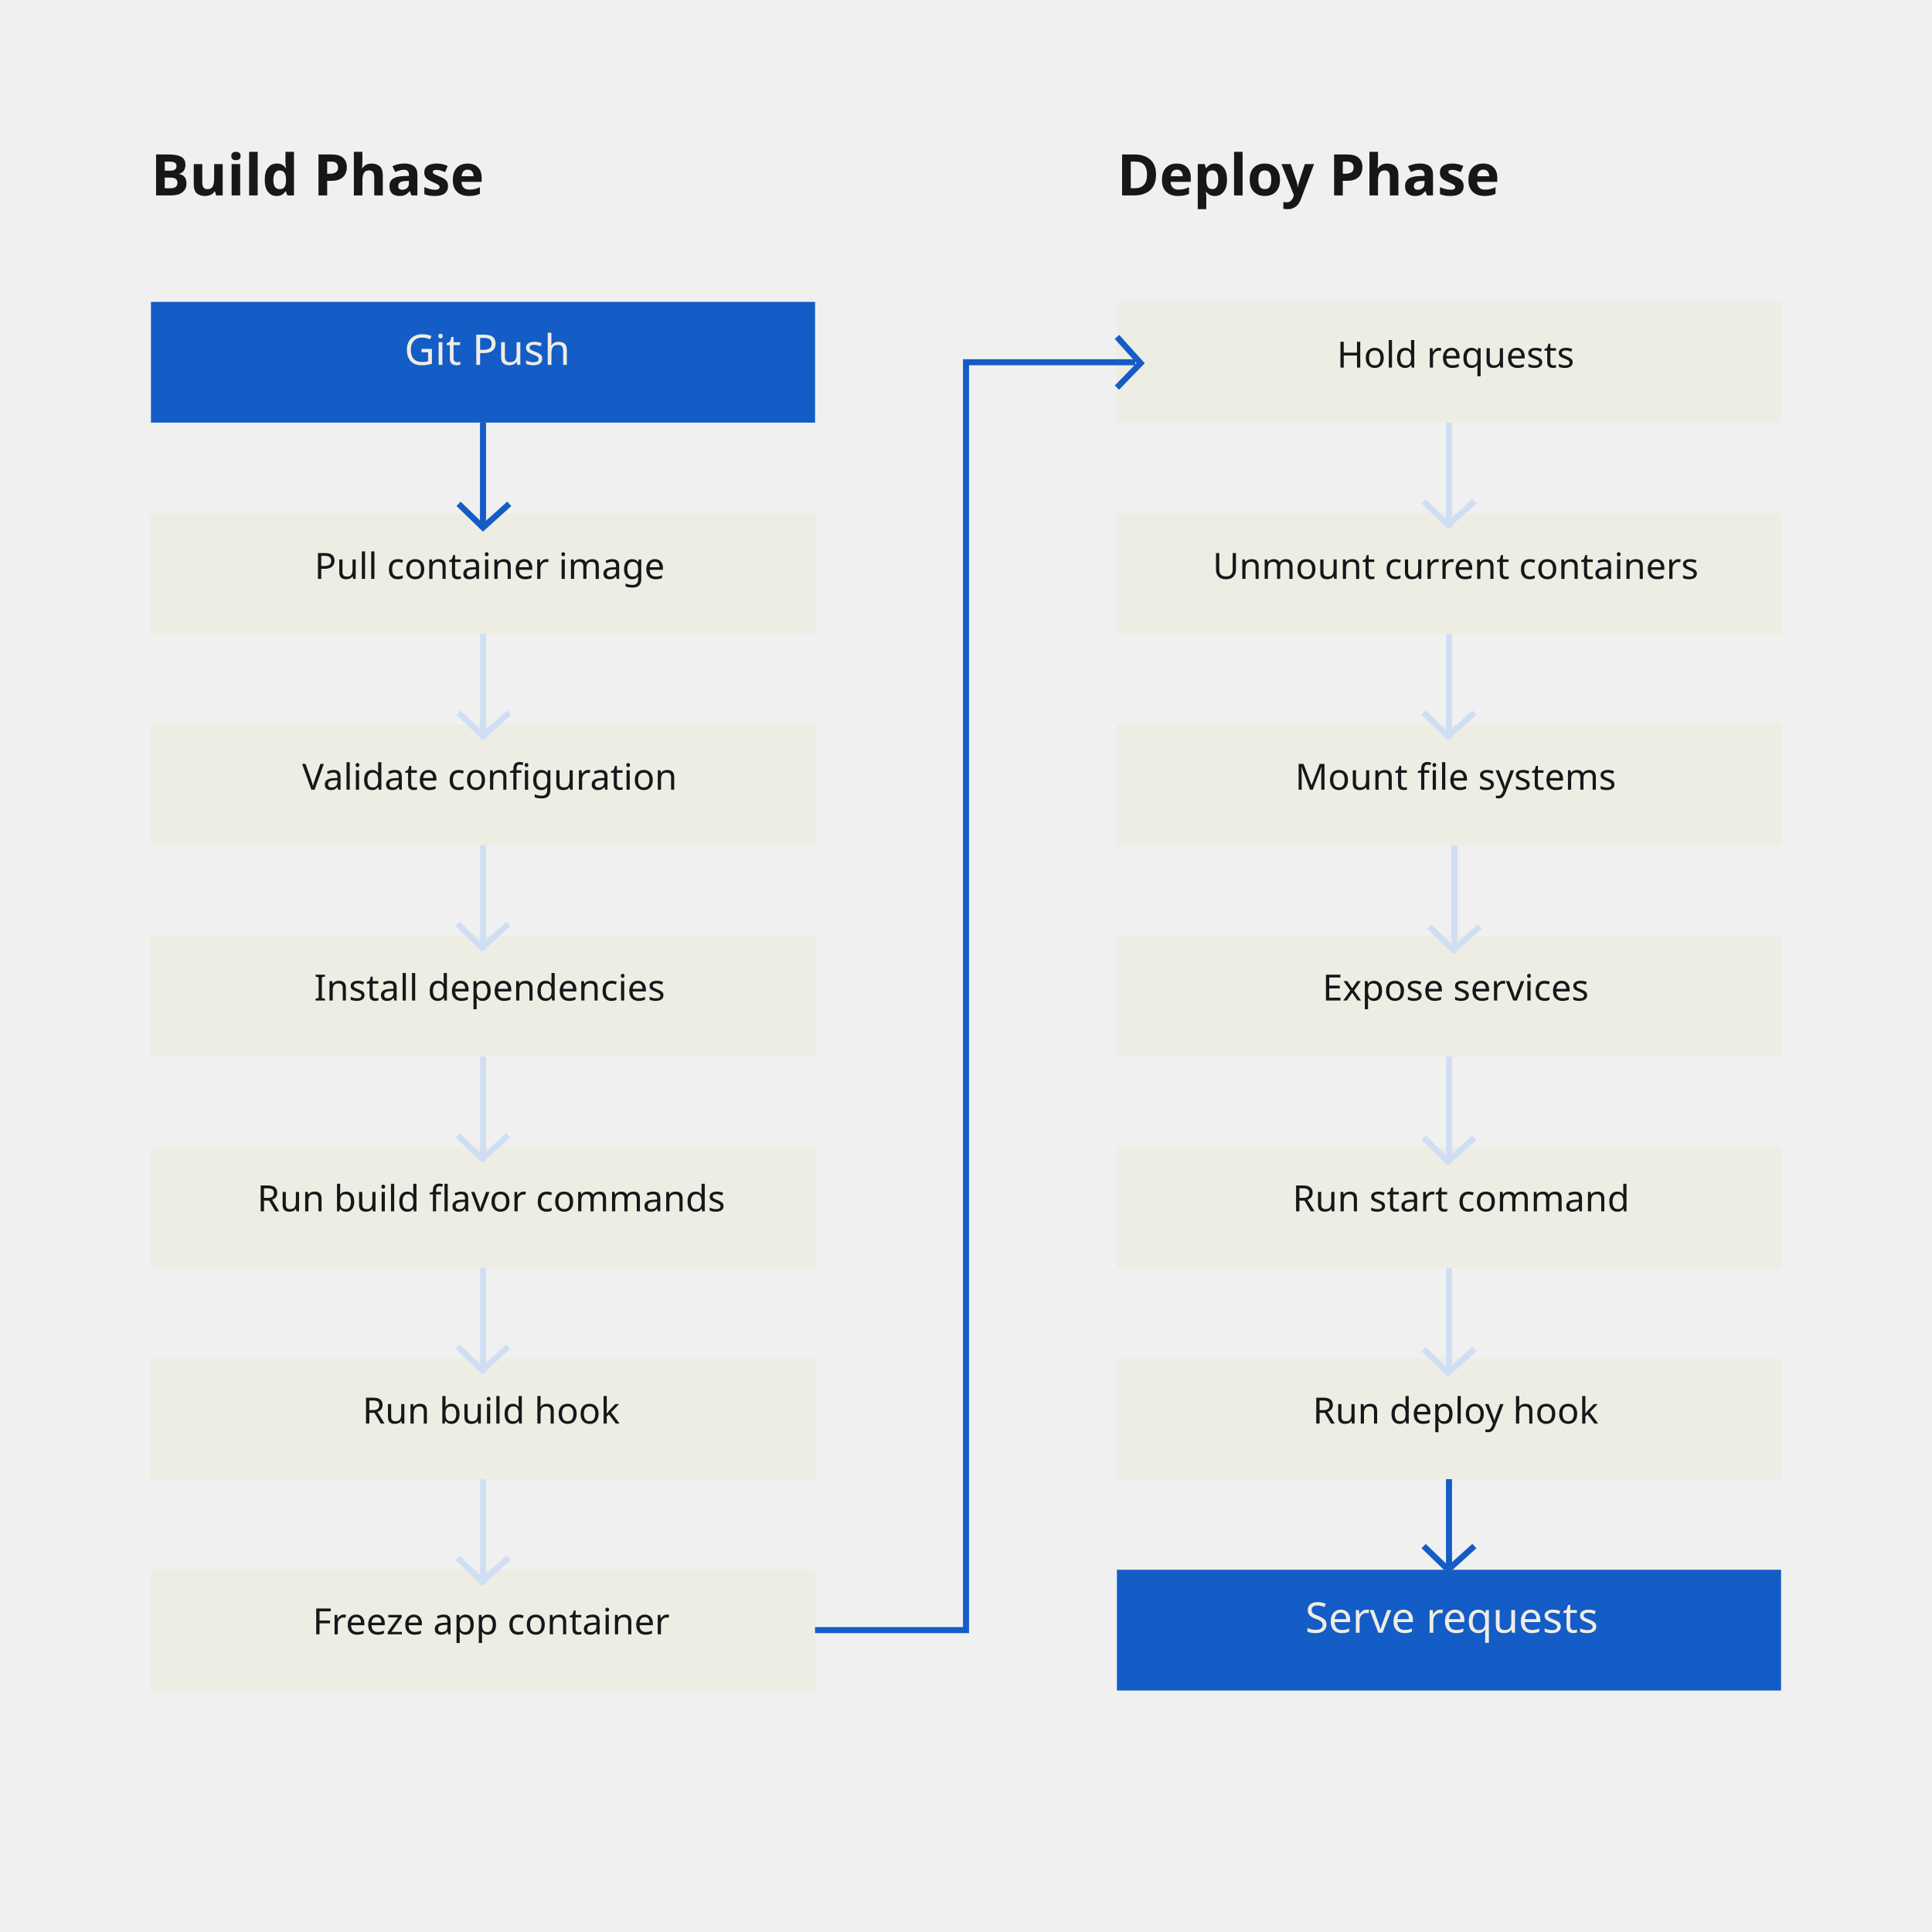
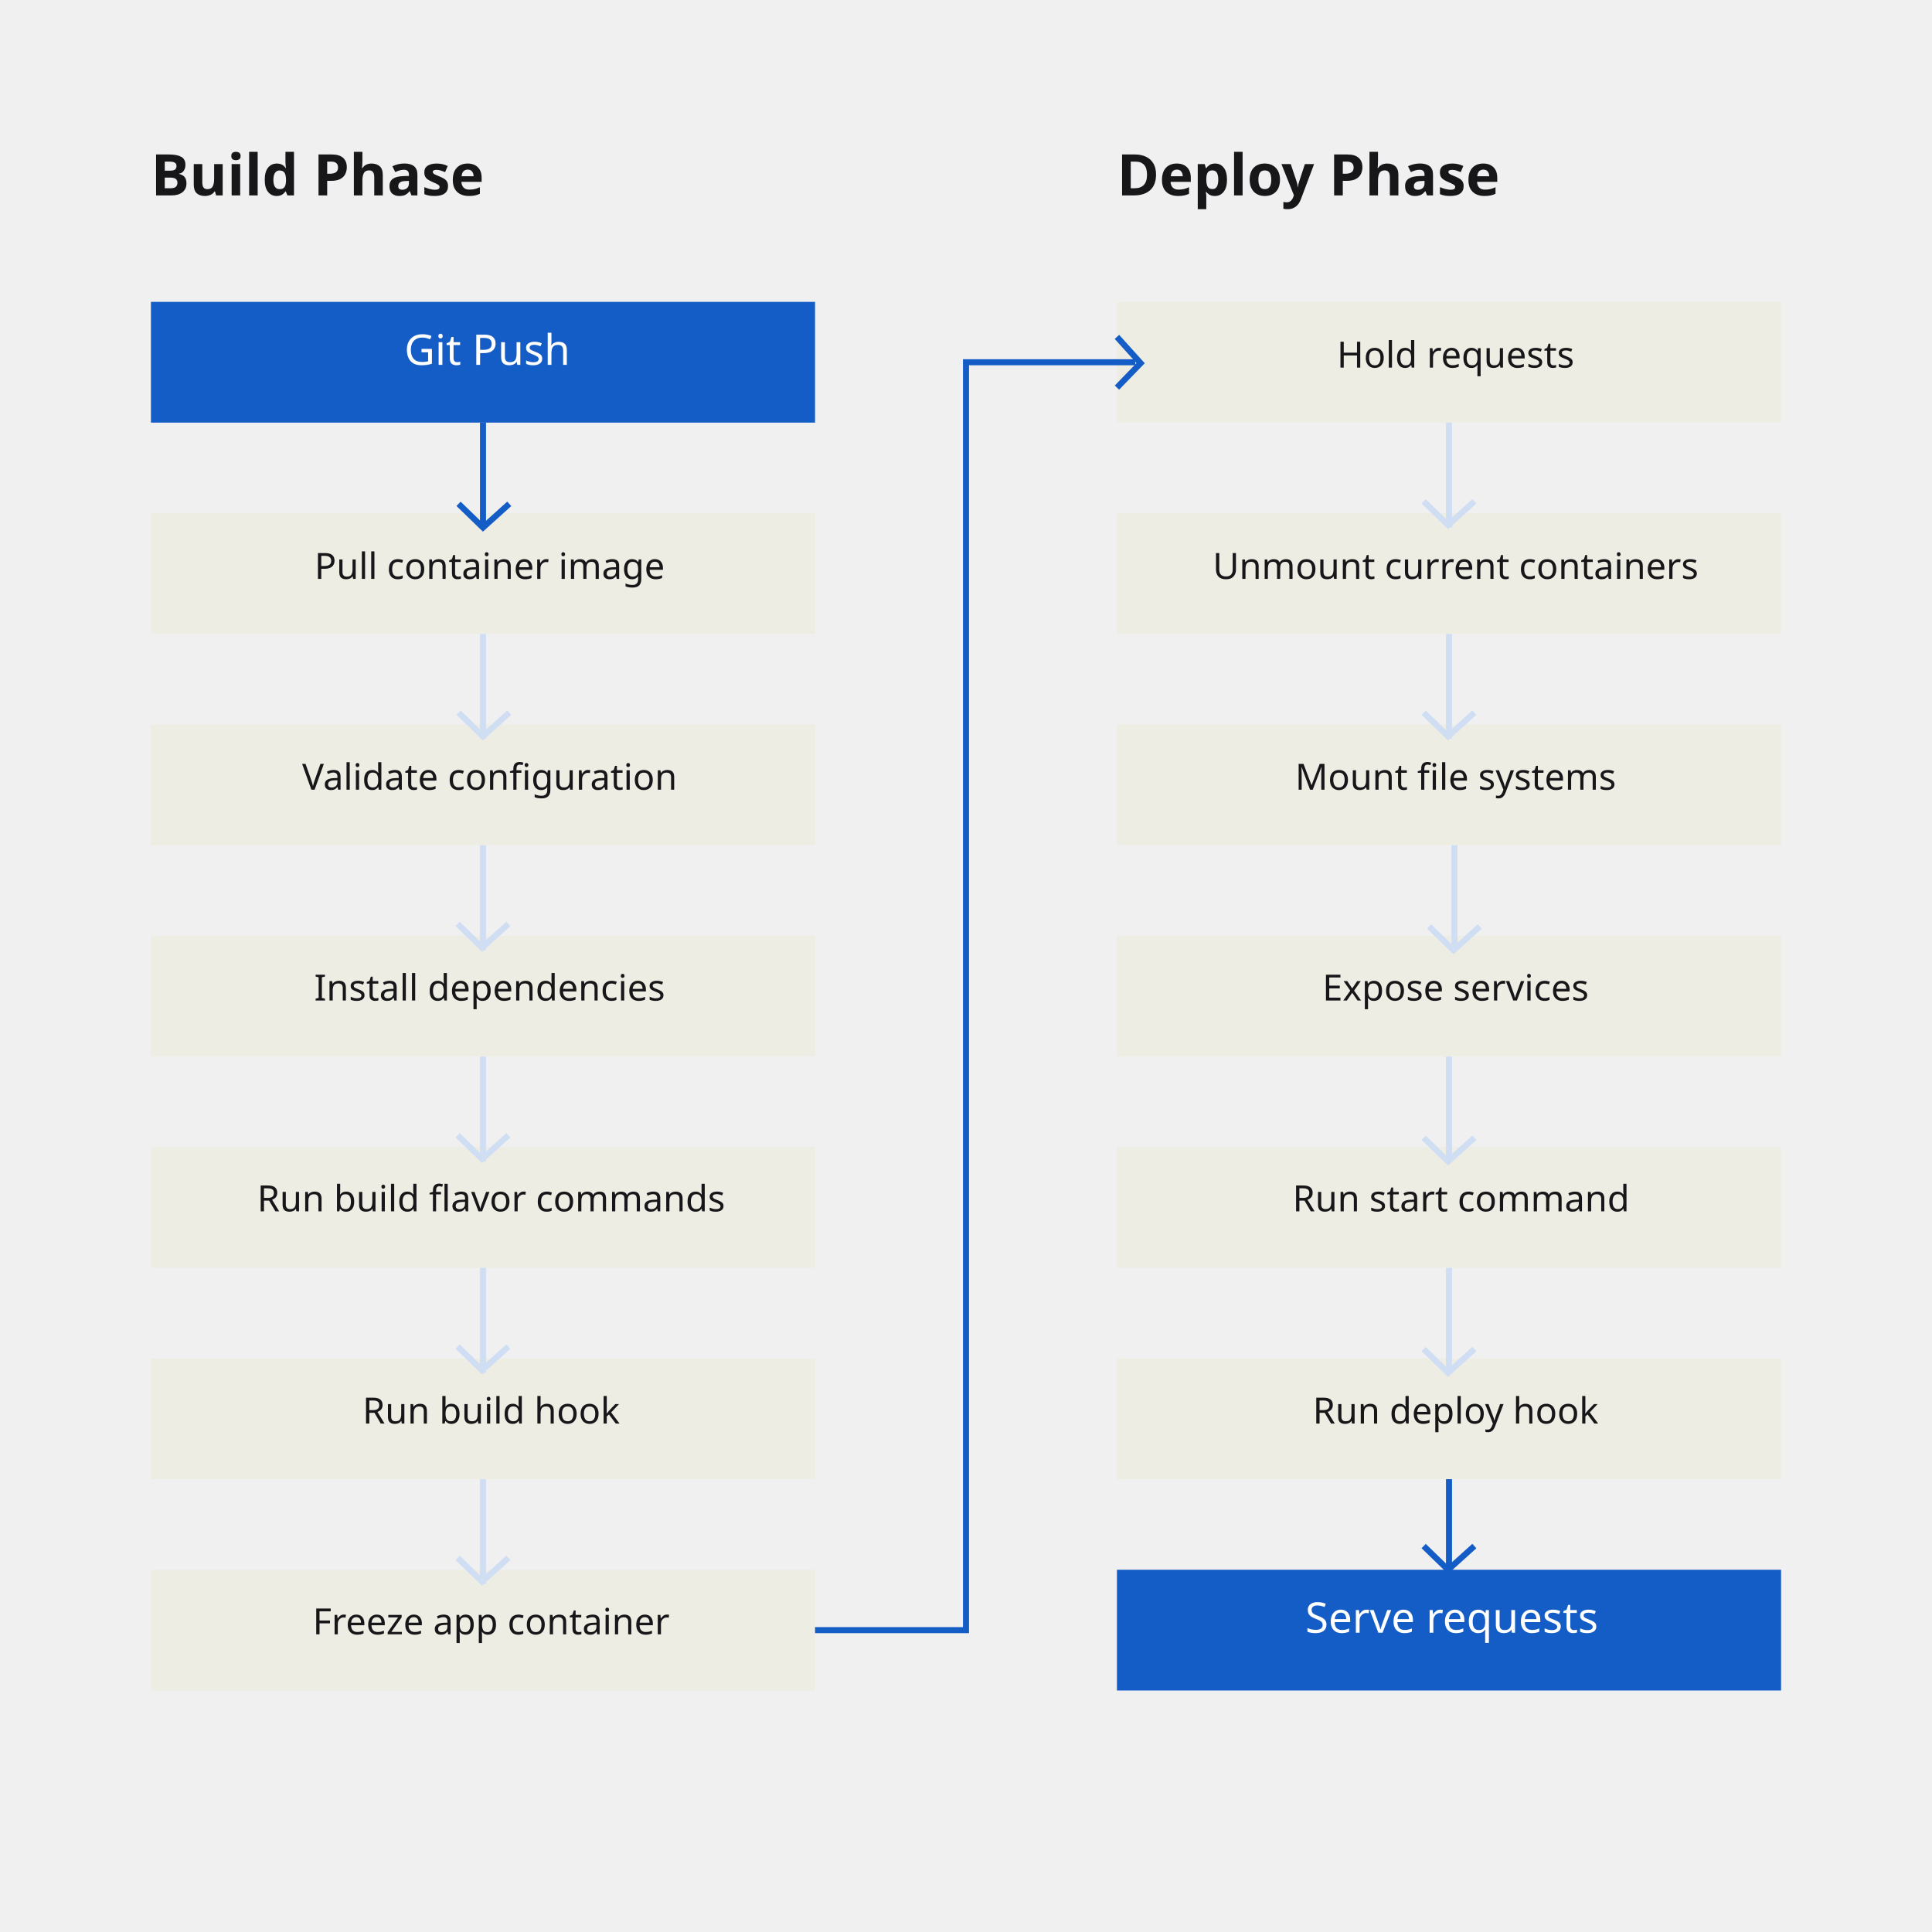
<svg xmlns="http://www.w3.org/2000/svg" xmlns:xlink="http://www.w3.org/1999/xlink" version="1.1" preserveAspectRatio="xMidYMid meet" viewBox="0 0 640 640" width="640" height="640">
  <defs>
    <path d="M50 100L270 100L270 140L50 140L50 100Z" id="gBdPVakkJ" />
    <path d="M370 100L590 100L590 140L370 140L370 100Z" id="f35p8UkUmg" />
    <path d="M50 170L270 170L270 210L50 210L50 170Z" id="c4jfOd7jmQ" />
    <path d="M50 240L270 240L270 280L50 280L50 240Z" id="bj3Iru9ky" />
    <path d="M50 310L270 310L270 350L50 350L50 310Z" id="aHhH6pqoQ" />
    <path d="M50 380L270 380L270 420L50 420L50 380Z" id="dm0SD8r18" />
    <path d="M50 450L270 450L270 490L50 490L50 450Z" id="g1emzSB03" />
    <path d="M50 520L270 520L270 560L50 560L50 520Z" id="b2L5CrKI4m" />
    <path d="M370 170L590 170L590 210L370 210L370 170Z" id="aSMrYFc7Q" />
    <path d="M370 240L590 240L590 280L370 280L370 240Z" id="a3GtnkhkEY" />
    <path d="M370 310L590 310L590 350L370 350L370 310Z" id="aMLq5W5c2" />
    <path d="M370 380L590 380L590 420L370 420L370 380Z" id="b4CG82q8hw" />
    <path d="M370 450L590 450L590 490L370 490L370 450Z" id="g3rhBxdcai" />
    <path d="M370 520L590 520L590 560L370 560L370 520Z" id="d5r0C5UgdG" />
    <path d="M160 174.75L160 140" id="i9IzkH4Jz" />
    <path d="M160 244.75L160 210" id="c2jBsOPohq" />
    <path d="M160 314.75L160 280" id="c5jwkxfYt" />
    <path d="M160 384.75L160 350" id="c3qorTkma4" />
    <path d="M160 454.75L160 420" id="e5QXYX5uSN" />
    <path d="M160 524.75L160 490" id="c3qxTS8kf" />
    <path d="M480 174.75L480 140" id="cfxEt00f" />
    <path d="M480 244.75L480 210" id="i1CnGPQrmj" />
    <path d="M481.8 314.75L481.8 280" id="ctqtv9gAX" />
    <path d="M480 384.75L480 350" id="gmoy8vxlB" />
    <path d="M480 454.75L480 420" id="b6xeUuIHK" />
    <path d="M480 524.75L480 490" id="d3ChOLl291" />
    <path d="M376.07 120L320 120L320 540L270 540" id="b25gUS2xrt" />
    <text id="a6vPlOGZH" x="148.03" y="58.11" font-size="14" font-family="Overpass" font-weight="normal" font-style="normal" letter-spacing="0" alignment-baseline="before-edge" transform="matrix(1 0 0 1 12.48437 51.88525)" style="line-height:100%" xml:space="preserve" dominant-baseline="text-before-edge">
      <tspan x="158.03" dy="0em" alignment-baseline="before-edge" dominant-baseline="text-before-edge" text-anchor="middle">Git Push</tspan>
    </text>
    <style id="overpass700normal">
    </style>
    <text id="adtQUBHky" x="148.03" y="58.11" font-size="14" font-family="Overpass" font-weight="normal" font-style="normal" letter-spacing="0" alignment-baseline="before-edge" transform="matrix(1 0 0 1 331.9672 471.8852)" style="line-height:100%" xml:space="preserve" dominant-baseline="text-before-edge">
      <tspan x="158.03" dy="0em" alignment-baseline="before-edge" dominant-baseline="text-before-edge" text-anchor="middle">Serve requests</tspan>
    </text>
    <text id="afdfbnHCi" x="148.03" y="58.11" font-size="12" font-family="Overpass" font-weight="normal" font-style="normal" letter-spacing="0" alignment-baseline="before-edge" transform="matrix(1 0 0 1 11.96721 124.3443)" style="line-height:100%" xml:space="preserve" dominant-baseline="text-before-edge">
      <tspan x="158.03" dy="0em" alignment-baseline="before-edge" dominant-baseline="text-before-edge" text-anchor="middle">Pull container image</tspan>
    </text>
    <style id="overpassnormalnormal">
    </style>
    <text id="cbGZZKBPb" x="146.8" y="58.11" font-size="12" font-family="Overpass" font-weight="normal" font-style="normal" letter-spacing="0" alignment-baseline="before-edge" transform="matrix(1 0 0 1 13.19672 194.1803)" style="line-height:100%" xml:space="preserve" dominant-baseline="text-before-edge">
      <tspan x="156.8" dy="0em" alignment-baseline="before-edge" dominant-baseline="text-before-edge" text-anchor="middle">Validate configuration</tspan>
    </text>
    <text id="a3ljEoGWNi" x="148.03" y="58.11" font-size="12" font-family="Overpass" font-weight="normal" font-style="normal" letter-spacing="0" alignment-baseline="before-edge" transform="matrix(1 0 0 1 11.96721 264.0164)" style="line-height:100%" xml:space="preserve" dominant-baseline="text-before-edge">
      <tspan x="158.03" dy="0em" alignment-baseline="before-edge" dominant-baseline="text-before-edge" text-anchor="middle">Install dependencies</tspan>
    </text>
    <text id="e4n1z1X9V" x="148.03" y="58.11" font-size="12" font-family="Overpass" font-weight="normal" font-style="normal" letter-spacing="0" alignment-baseline="before-edge" transform="matrix(1 0 0 1 12.48437 333.8525)" style="line-height:100%" xml:space="preserve" dominant-baseline="text-before-edge">
      <tspan x="158.03" dy="0em" alignment-baseline="before-edge" dominant-baseline="text-before-edge" text-anchor="middle">Run build flavor commands</tspan>
    </text>
    <text id="a4AXWmITcw" x="148.98" y="58.11" font-size="12" font-family="Overpass" font-weight="normal" font-style="normal" letter-spacing="0" alignment-baseline="before-edge" transform="matrix(1 0 0 1 11.54175 404.1393)" style="line-height:100%" xml:space="preserve" dominant-baseline="text-before-edge">
      <tspan x="158.98" dy="0em" alignment-baseline="before-edge" dominant-baseline="text-before-edge" text-anchor="middle">Run build hook</tspan>
    </text>
    <text id="g1b7MoIJm9" x="148.03" y="58.11" font-size="12" font-family="Overpass" font-weight="normal" font-style="normal" letter-spacing="0" alignment-baseline="before-edge" transform="matrix(1 0 0 1 12.48437 473.9754)" style="line-height:100%" xml:space="preserve" dominant-baseline="text-before-edge">
      <tspan x="158.03" dy="0em" alignment-baseline="before-edge" dominant-baseline="text-before-edge" text-anchor="middle">Freeze app container</tspan>
    </text>
    <text id="b1idiCL9Uy" x="148.03" y="58.11" font-size="12" font-family="Overpass" font-weight="normal" font-style="normal" letter-spacing="0" alignment-baseline="before-edge" transform="matrix(1 0 0 1 331.9672 54.34426)" style="line-height:100%" xml:space="preserve" dominant-baseline="text-before-edge">
      <tspan x="158.03" dy="0em" alignment-baseline="before-edge" dominant-baseline="text-before-edge" text-anchor="middle">Hold requests</tspan>
    </text>
    <text id="d53SP8NJdN" x="148.03" y="58.11" font-size="12" font-family="Overpass" font-weight="normal" font-style="normal" letter-spacing="0" alignment-baseline="before-edge" transform="matrix(1 0 0 1 331.9672 124.3443)" style="line-height:100%" xml:space="preserve" dominant-baseline="text-before-edge">
      <tspan x="158.03" dy="0em" alignment-baseline="before-edge" dominant-baseline="text-before-edge" text-anchor="middle">Unmount current containers</tspan>
    </text>
    <text id="aDHc37q8I" x="148.03" y="58.11" font-size="12" font-family="Overpass" font-weight="normal" font-style="normal" letter-spacing="0" alignment-baseline="before-edge" transform="matrix(1 0 0 1 331.9672 194.1803)" style="line-height:100%" xml:space="preserve" dominant-baseline="text-before-edge">
      <tspan x="158.03" dy="0em" alignment-baseline="before-edge" dominant-baseline="text-before-edge" text-anchor="middle">Mount file systems</tspan>
    </text>
    <text id="b2Ob9rGVF" x="146.23" y="58.11" font-size="12" font-family="Overpass" font-weight="normal" font-style="normal" letter-spacing="0" alignment-baseline="before-edge" transform="matrix(1 0 0 1 333.7705 264.0164)" style="line-height:100%" xml:space="preserve" dominant-baseline="text-before-edge">
      <tspan x="156.23" dy="0em" alignment-baseline="before-edge" dominant-baseline="text-before-edge" text-anchor="middle">Expose services</tspan>
    </text>
    <text id="d6u95lzLyJ" x="148.03" y="58.11" font-size="12" font-family="Overpass" font-weight="normal" font-style="normal" letter-spacing="0" alignment-baseline="before-edge" transform="matrix(1 0 0 1 333.7705 333.8525)" style="line-height:100%" xml:space="preserve" dominant-baseline="text-before-edge">
      <tspan x="158.03" dy="0em" alignment-baseline="before-edge" dominant-baseline="text-before-edge" text-anchor="middle">Run start command</tspan>
    </text>
    <text id="aq4iRUZen" x="148.03" y="58.11" font-size="12" font-family="Overpass" font-weight="normal" font-style="normal" letter-spacing="0" alignment-baseline="before-edge" transform="matrix(1 0 0 1 331.9672 404.1393)" style="line-height:100%" xml:space="preserve" dominant-baseline="text-before-edge">
      <tspan x="158.03" dy="0em" alignment-baseline="before-edge" dominant-baseline="text-before-edge" text-anchor="middle">Run deploy hook</tspan>
    </text>
    <text id="a1cQCKKji5" x="38.03" y="58.11" font-size="19" font-family="Overpass" font-weight="700" font-style="normal" letter-spacing="0" alignment-baseline="before-edge" transform="matrix(1 0 0 1 11.96721 -8.114754)" style="line-height:100%" xml:space="preserve" dominant-baseline="text-before-edge">
      <tspan x="38.03" dy="0em" alignment-baseline="before-edge" dominant-baseline="text-before-edge" text-anchor="start">Build Phase</tspan>
    </text>
    <text id="f1uQzdXSYX" x="38.03" y="58.11" font-size="19" font-family="Overpass" font-weight="700" font-style="normal" letter-spacing="0" alignment-baseline="before-edge" transform="matrix(1 0 0 1 331.9672 -8.114754)" style="line-height:100%" xml:space="preserve" dominant-baseline="text-before-edge">
      <tspan x="38.03" dy="0em" alignment-baseline="before-edge" dominant-baseline="text-before-edge" text-anchor="start">Deploy Phase</tspan>
    </text>
    <path d="" id="a2MELVfaEi" />
    <path d="M151.9 166.9L160 174.75L168.7 166.9" id="g9tuOQbKg" />
    <path d="M151.9 236.07L160 243.93L168.7 236.07" id="a14oX9JVWZ" />
    <path d="M471.6 512.15L479.7 520L488.4 512.15" id="caJKM8Bbh3" />
    <path d="M151.6 306.07L159.7 313.93L168.4 306.07" id="bitVzd6TC" />
    <path d="M151.6 376.07L159.7 383.93L168.4 376.07" id="a1ao4QAuDA" />
    <path d="M151.6 446.07L159.7 453.93L168.4 446.07" id="a3omkKPDbM" />
    <path d="M151.6 516.07L159.7 523.93L168.4 516.07" id="cuB2Kjzn6" />
    <path d="M471.6 166.07L479.7 173.93L488.4 166.07" id="k2MY1TarcK" />
    <path d="M471.6 236.07L479.7 243.93L488.4 236.07" id="h2fo3XzcwZ" />
    <path d="M473.4 306.9L481.5 314.75L490.2 306.9" id="mVV86HtCl" />
    <path d="M471.6 376.9L479.7 384.75L488.4 376.9" id="h4MHZ0OvhF" />
    <path d="M471.6 446.9L479.7 454.75L488.4 446.9" id="d134FTezlE" />
    <path d="M370 128.4L377.85 120.3L370 111.6" id="d5u72mNnm" />
  </defs>
  <g>
    <g>
      <g>
        <use xlink:href="#gBdPVakkJ" opacity="1" fill="#145cc6" fill-opacity="1" />
      </g>
      <g>
        <use xlink:href="#f35p8UkUmg" opacity="1" fill="#eeede4" fill-opacity="1" />
      </g>
      <g>
        <use xlink:href="#c4jfOd7jmQ" opacity="1" fill="#eeede4" fill-opacity="1" />
      </g>
      <g>
        <use xlink:href="#bj3Iru9ky" opacity="1" fill="#eeede4" fill-opacity="1" />
      </g>
      <g>
        <use xlink:href="#aHhH6pqoQ" opacity="1" fill="#eeede4" fill-opacity="1" />
      </g>
      <g>
        <use xlink:href="#dm0SD8r18" opacity="1" fill="#eeede4" fill-opacity="1" />
      </g>
      <g>
        <use xlink:href="#g1emzSB03" opacity="1" fill="#eeede4" fill-opacity="1" />
      </g>
      <g>
        <use xlink:href="#b2L5CrKI4m" opacity="1" fill="#eeede4" fill-opacity="1" />
      </g>
      <g>
        <use xlink:href="#aSMrYFc7Q" opacity="1" fill="#eeede4" fill-opacity="1" />
      </g>
      <g>
        <use xlink:href="#a3GtnkhkEY" opacity="1" fill="#eeede4" fill-opacity="1" />
      </g>
      <g>
        <use xlink:href="#aMLq5W5c2" opacity="1" fill="#eeede4" fill-opacity="1" />
      </g>
      <g>
        <use xlink:href="#b4CG82q8hw" opacity="1" fill="#eeede4" fill-opacity="1" />
      </g>
      <g>
        <use xlink:href="#g3rhBxdcai" opacity="1" fill="#eeede4" fill-opacity="1" />
      </g>
      <g>
        <use xlink:href="#d5r0C5UgdG" opacity="1" fill="#145cc6" fill-opacity="1" />
      </g>
      <g>
        <g>
          <use xlink:href="#i9IzkH4Jz" opacity="1" fill-opacity="0" stroke="#145cc6" stroke-width="2" stroke-opacity="1" />
        </g>
      </g>
      <g>
        <g>
          <use xlink:href="#c2jBsOPohq" opacity="1" fill-opacity="0" stroke="#d0def4" stroke-width="2" stroke-opacity="1" />
        </g>
      </g>
      <g>
        <g>
          <use xlink:href="#c5jwkxfYt" opacity="1" fill-opacity="0" stroke="#d0def4" stroke-width="2" stroke-opacity="1" />
        </g>
      </g>
      <g>
        <g>
          <use xlink:href="#c3qorTkma4" opacity="1" fill-opacity="0" stroke="#d0def4" stroke-width="2" stroke-opacity="1" />
        </g>
      </g>
      <g>
        <g>
          <use xlink:href="#e5QXYX5uSN" opacity="1" fill-opacity="0" stroke="#d0def4" stroke-width="2" stroke-opacity="1" />
        </g>
      </g>
      <g>
        <g>
          <use xlink:href="#c3qxTS8kf" opacity="1" fill-opacity="0" stroke="#d0def4" stroke-width="2" stroke-opacity="1" />
        </g>
      </g>
      <g>
        <g>
          <use xlink:href="#cfxEt00f" opacity="1" fill-opacity="0" stroke="#d0def4" stroke-width="2" stroke-opacity="1" />
        </g>
      </g>
      <g>
        <g>
          <use xlink:href="#i1CnGPQrmj" opacity="1" fill-opacity="0" stroke="#d0def4" stroke-width="2" stroke-opacity="1" />
        </g>
      </g>
      <g>
        <g>
          <use xlink:href="#ctqtv9gAX" opacity="1" fill-opacity="0" stroke="#d0def4" stroke-width="2" stroke-opacity="1" />
        </g>
      </g>
      <g>
        <g>
          <use xlink:href="#gmoy8vxlB" opacity="1" fill-opacity="0" stroke="#d0def4" stroke-width="2" stroke-opacity="1" />
        </g>
      </g>
      <g>
        <g>
          <use xlink:href="#b6xeUuIHK" opacity="1" fill-opacity="0" stroke="#d0def4" stroke-width="2" stroke-opacity="1" />
        </g>
      </g>
      <g>
        <g>
          <use xlink:href="#d3ChOLl291" opacity="1" fill-opacity="0" stroke="#145cc6" stroke-width="2" stroke-opacity="1" />
        </g>
      </g>
      <g>
        <g>
          <use xlink:href="#b25gUS2xrt" opacity="1" fill-opacity="0" stroke="#145cc6" stroke-width="2" stroke-opacity="1" />
        </g>
      </g>
      <g id="d5sF9zrqh">
-         <use xlink:href="#a6vPlOGZH" opacity="1" fill="#eeede4" fill-opacity="1" />
+         <use xlink:href="#a6vPlOGZH" opacity="1" fill="#ffffff" fill-opacity="1" />
      </g>
      <g id="b2XRmDMWA">
-         <use xlink:href="#adtQUBHky" opacity="1" fill="#eeede4" fill-opacity="1" />
+         <use xlink:href="#adtQUBHky" opacity="1" fill="#ffffff" fill-opacity="1" />
      </g>
      <g id="f4iGyCSlMk">
        <use xlink:href="#afdfbnHCi" opacity="1" fill="#171719" fill-opacity="1" />
      </g>
      <g id="cL5Pt61u">
        <use xlink:href="#cbGZZKBPb" opacity="1" fill="#171719" fill-opacity="1" />
      </g>
      <g id="fMq5pLPZI">
        <use xlink:href="#a3ljEoGWNi" opacity="1" fill="#171719" fill-opacity="1" />
      </g>
      <g id="a7JMPP60ip">
        <use xlink:href="#e4n1z1X9V" opacity="1" fill="#171719" fill-opacity="1" />
      </g>
      <g id="dbd5BPk3b">
        <use xlink:href="#a4AXWmITcw" opacity="1" fill="#171719" fill-opacity="1" />
      </g>
      <g id="a2yMEboEH">
        <use xlink:href="#g1b7MoIJm9" opacity="1" fill="#171719" fill-opacity="1" />
      </g>
      <g id="a8GHAVwq5">
        <use xlink:href="#b1idiCL9Uy" opacity="1" fill="#171719" fill-opacity="1" />
      </g>
      <g id="ahyQqdDT1">
        <use xlink:href="#d53SP8NJdN" opacity="1" fill="#171719" fill-opacity="1" />
      </g>
      <g id="aqMKd25e7">
        <use xlink:href="#aDHc37q8I" opacity="1" fill="#171719" fill-opacity="1" />
      </g>
      <g id="cbHonfPd8">
        <use xlink:href="#b2Ob9rGVF" opacity="1" fill="#171719" fill-opacity="1" />
      </g>
      <g id="c24oETEw75">
        <use xlink:href="#d6u95lzLyJ" opacity="1" fill="#171719" fill-opacity="1" />
      </g>
      <g id="c21K86yUsx">
        <use xlink:href="#aq4iRUZen" opacity="1" fill="#171719" fill-opacity="1" />
      </g>
      <g id="b2zibSgGlJ">
        <use xlink:href="#a1cQCKKji5" opacity="1" fill="#171719" fill-opacity="1" />
      </g>
      <g id="a5w1feUYy">
        <use xlink:href="#f1uQzdXSYX" opacity="1" fill="#171719" fill-opacity="1" />
      </g>
      <g>
        <g>
          <use xlink:href="#a2MELVfaEi" opacity="1" fill-opacity="0" stroke="#145cc6" stroke-width="2" stroke-opacity="1" />
        </g>
      </g>
      <g>
        <g>
          <use xlink:href="#g9tuOQbKg" opacity="1" fill-opacity="0" stroke="#145cc6" stroke-width="2" stroke-opacity="1" />
        </g>
      </g>
      <g>
        <g>
          <use xlink:href="#a14oX9JVWZ" opacity="1" fill-opacity="0" stroke="#d0def4" stroke-width="2" stroke-opacity="1" />
        </g>
      </g>
      <g>
        <g>
          <use xlink:href="#caJKM8Bbh3" opacity="1" fill-opacity="0" stroke="#145cc6" stroke-width="2" stroke-opacity="1" />
        </g>
      </g>
      <g>
        <g>
          <use xlink:href="#bitVzd6TC" opacity="1" fill-opacity="0" stroke="#d0def4" stroke-width="2" stroke-opacity="1" />
        </g>
      </g>
      <g>
        <g>
          <use xlink:href="#a1ao4QAuDA" opacity="1" fill-opacity="0" stroke="#d0def4" stroke-width="2" stroke-opacity="1" />
        </g>
      </g>
      <g>
        <g>
          <use xlink:href="#a3omkKPDbM" opacity="1" fill-opacity="0" stroke="#d0def4" stroke-width="2" stroke-opacity="1" />
        </g>
      </g>
      <g>
        <g>
          <use xlink:href="#cuB2Kjzn6" opacity="1" fill-opacity="0" stroke="#d0def4" stroke-width="2" stroke-opacity="1" />
        </g>
      </g>
      <g>
        <g>
          <use xlink:href="#k2MY1TarcK" opacity="1" fill-opacity="0" stroke="#d0def4" stroke-width="2" stroke-opacity="1" />
        </g>
      </g>
      <g>
        <g>
          <use xlink:href="#h2fo3XzcwZ" opacity="1" fill-opacity="0" stroke="#d0def4" stroke-width="2" stroke-opacity="1" />
        </g>
      </g>
      <g>
        <g>
          <use xlink:href="#mVV86HtCl" opacity="1" fill-opacity="0" stroke="#d0def4" stroke-width="2" stroke-opacity="1" />
        </g>
      </g>
      <g>
        <g>
          <use xlink:href="#h4MHZ0OvhF" opacity="1" fill-opacity="0" stroke="#d0def4" stroke-width="2" stroke-opacity="1" />
        </g>
      </g>
      <g>
        <g>
          <use xlink:href="#d134FTezlE" opacity="1" fill-opacity="0" stroke="#d0def4" stroke-width="2" stroke-opacity="1" />
        </g>
      </g>
      <g>
        <g>
          <use xlink:href="#d5u72mNnm" opacity="1" fill-opacity="0" stroke="#145cc6" stroke-width="2" stroke-opacity="1" />
        </g>
      </g>
    </g>
  </g>
</svg>
